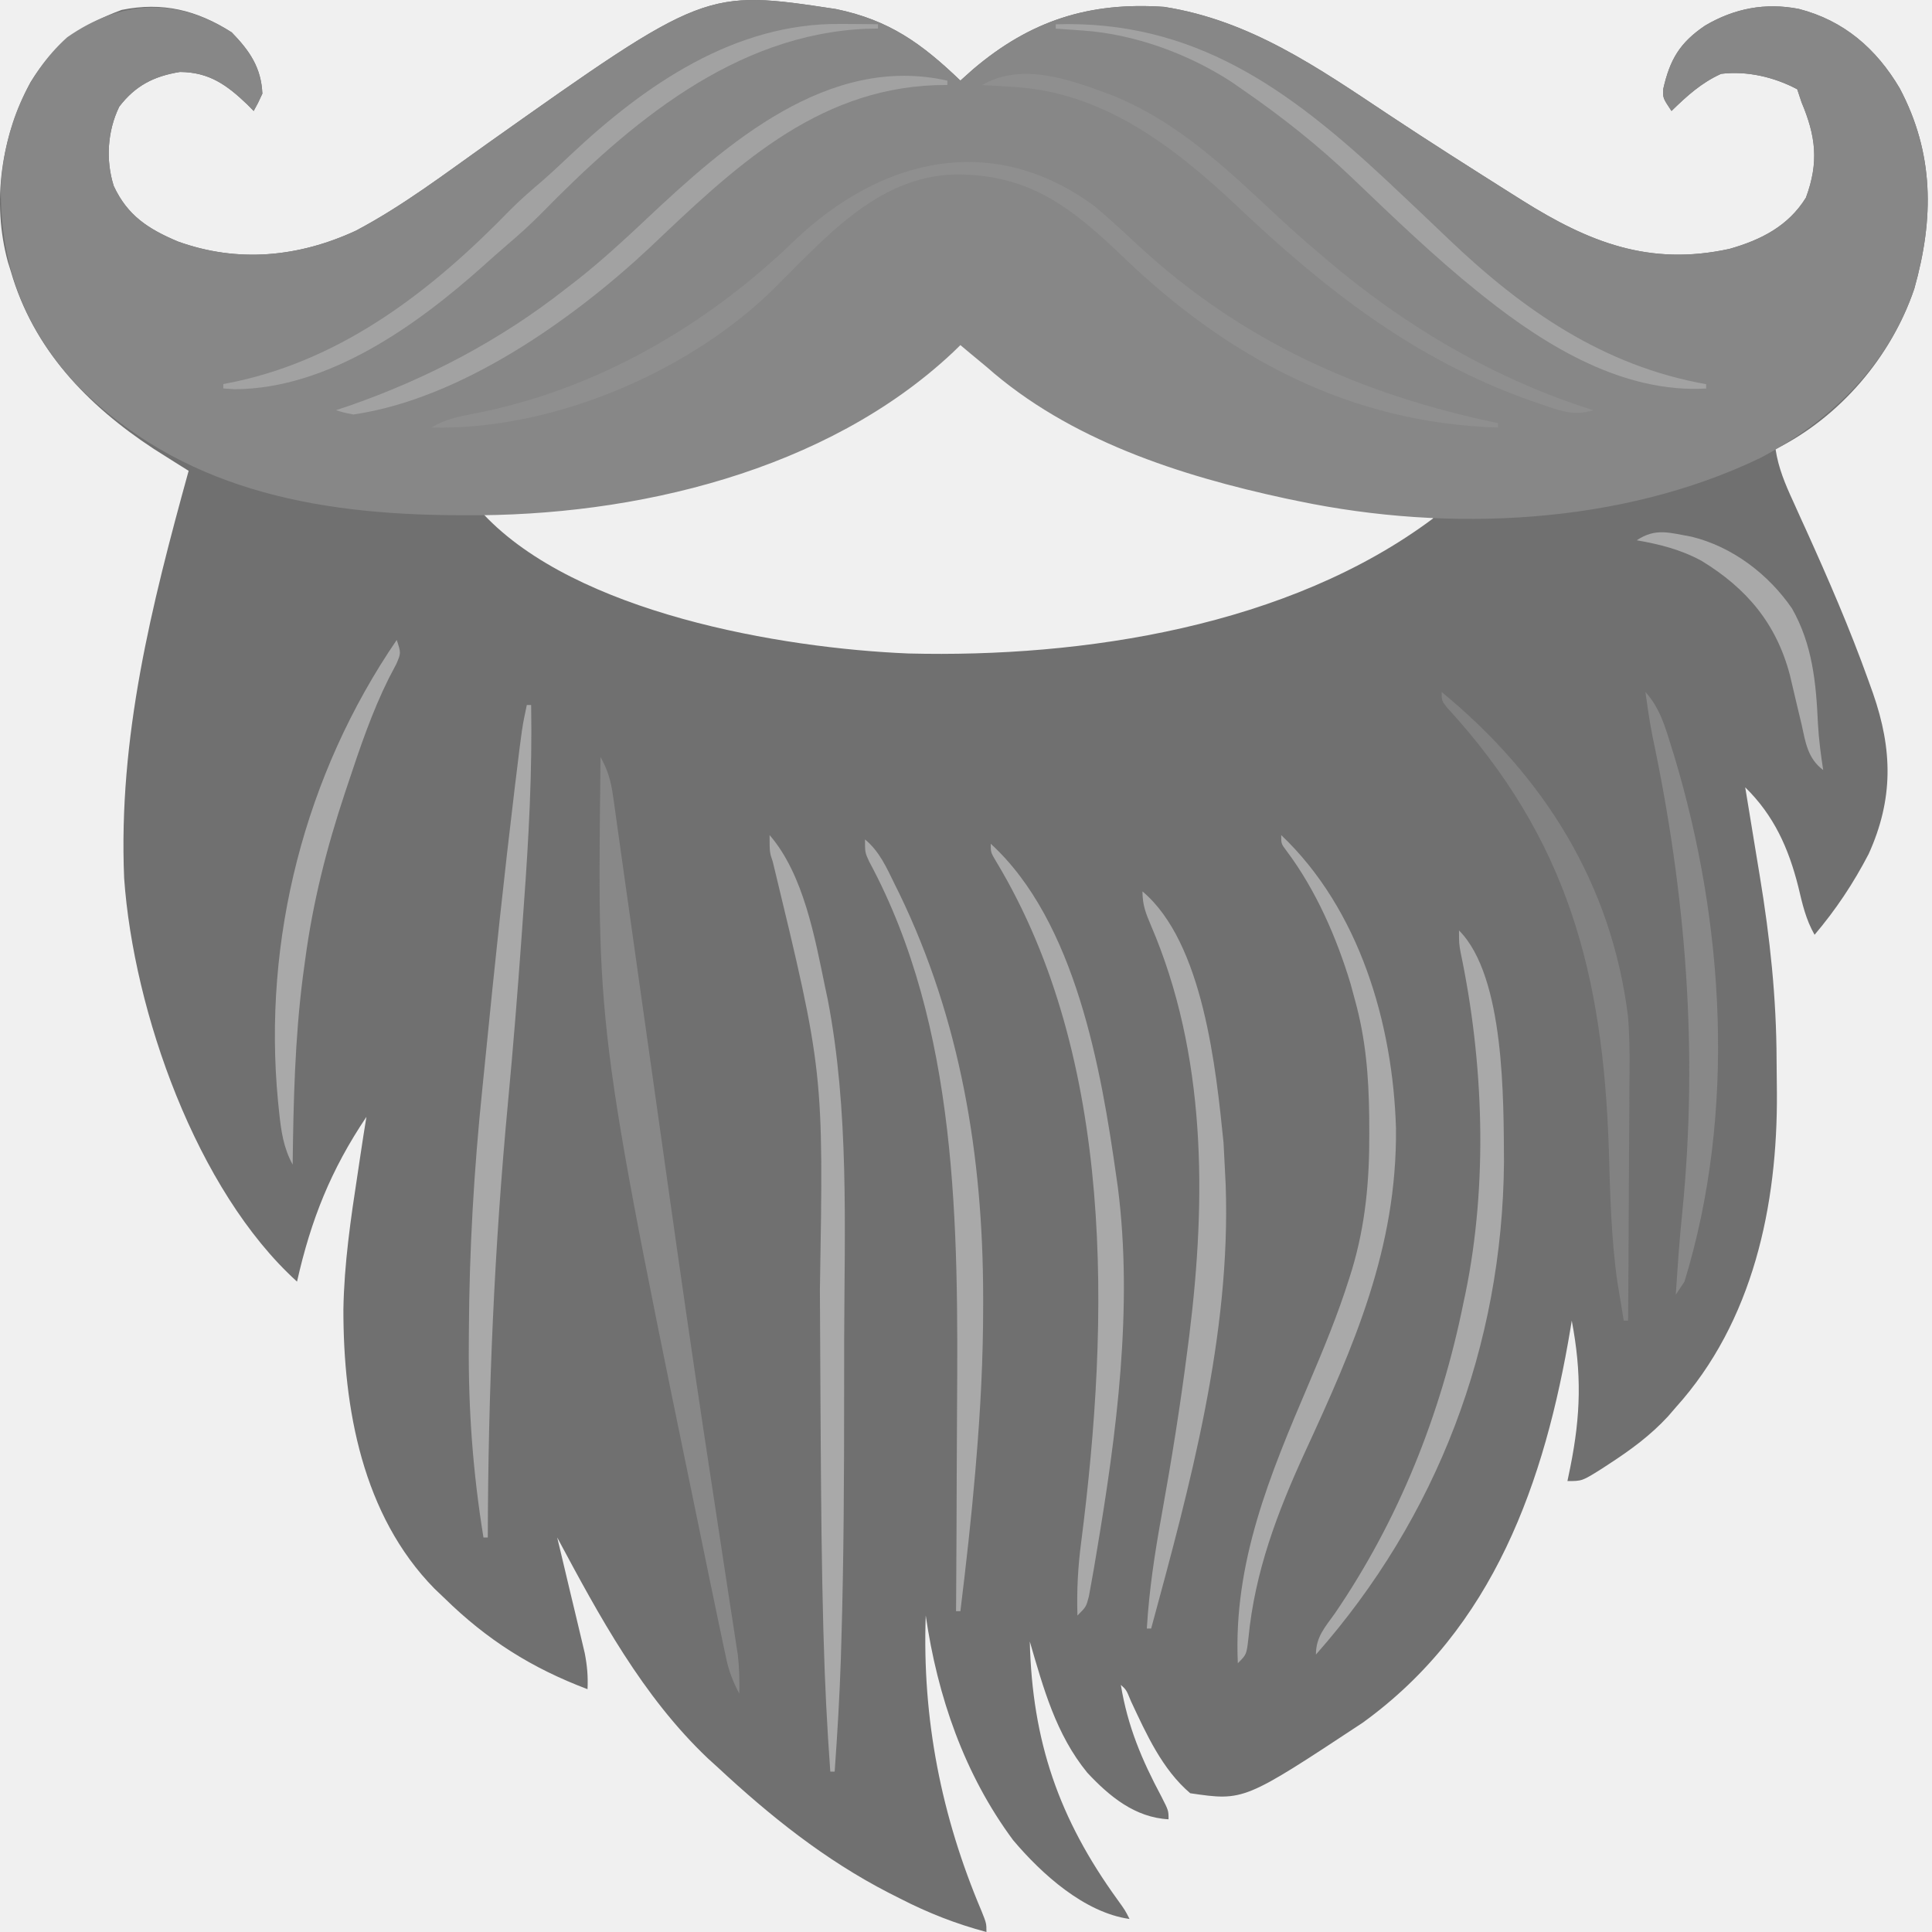
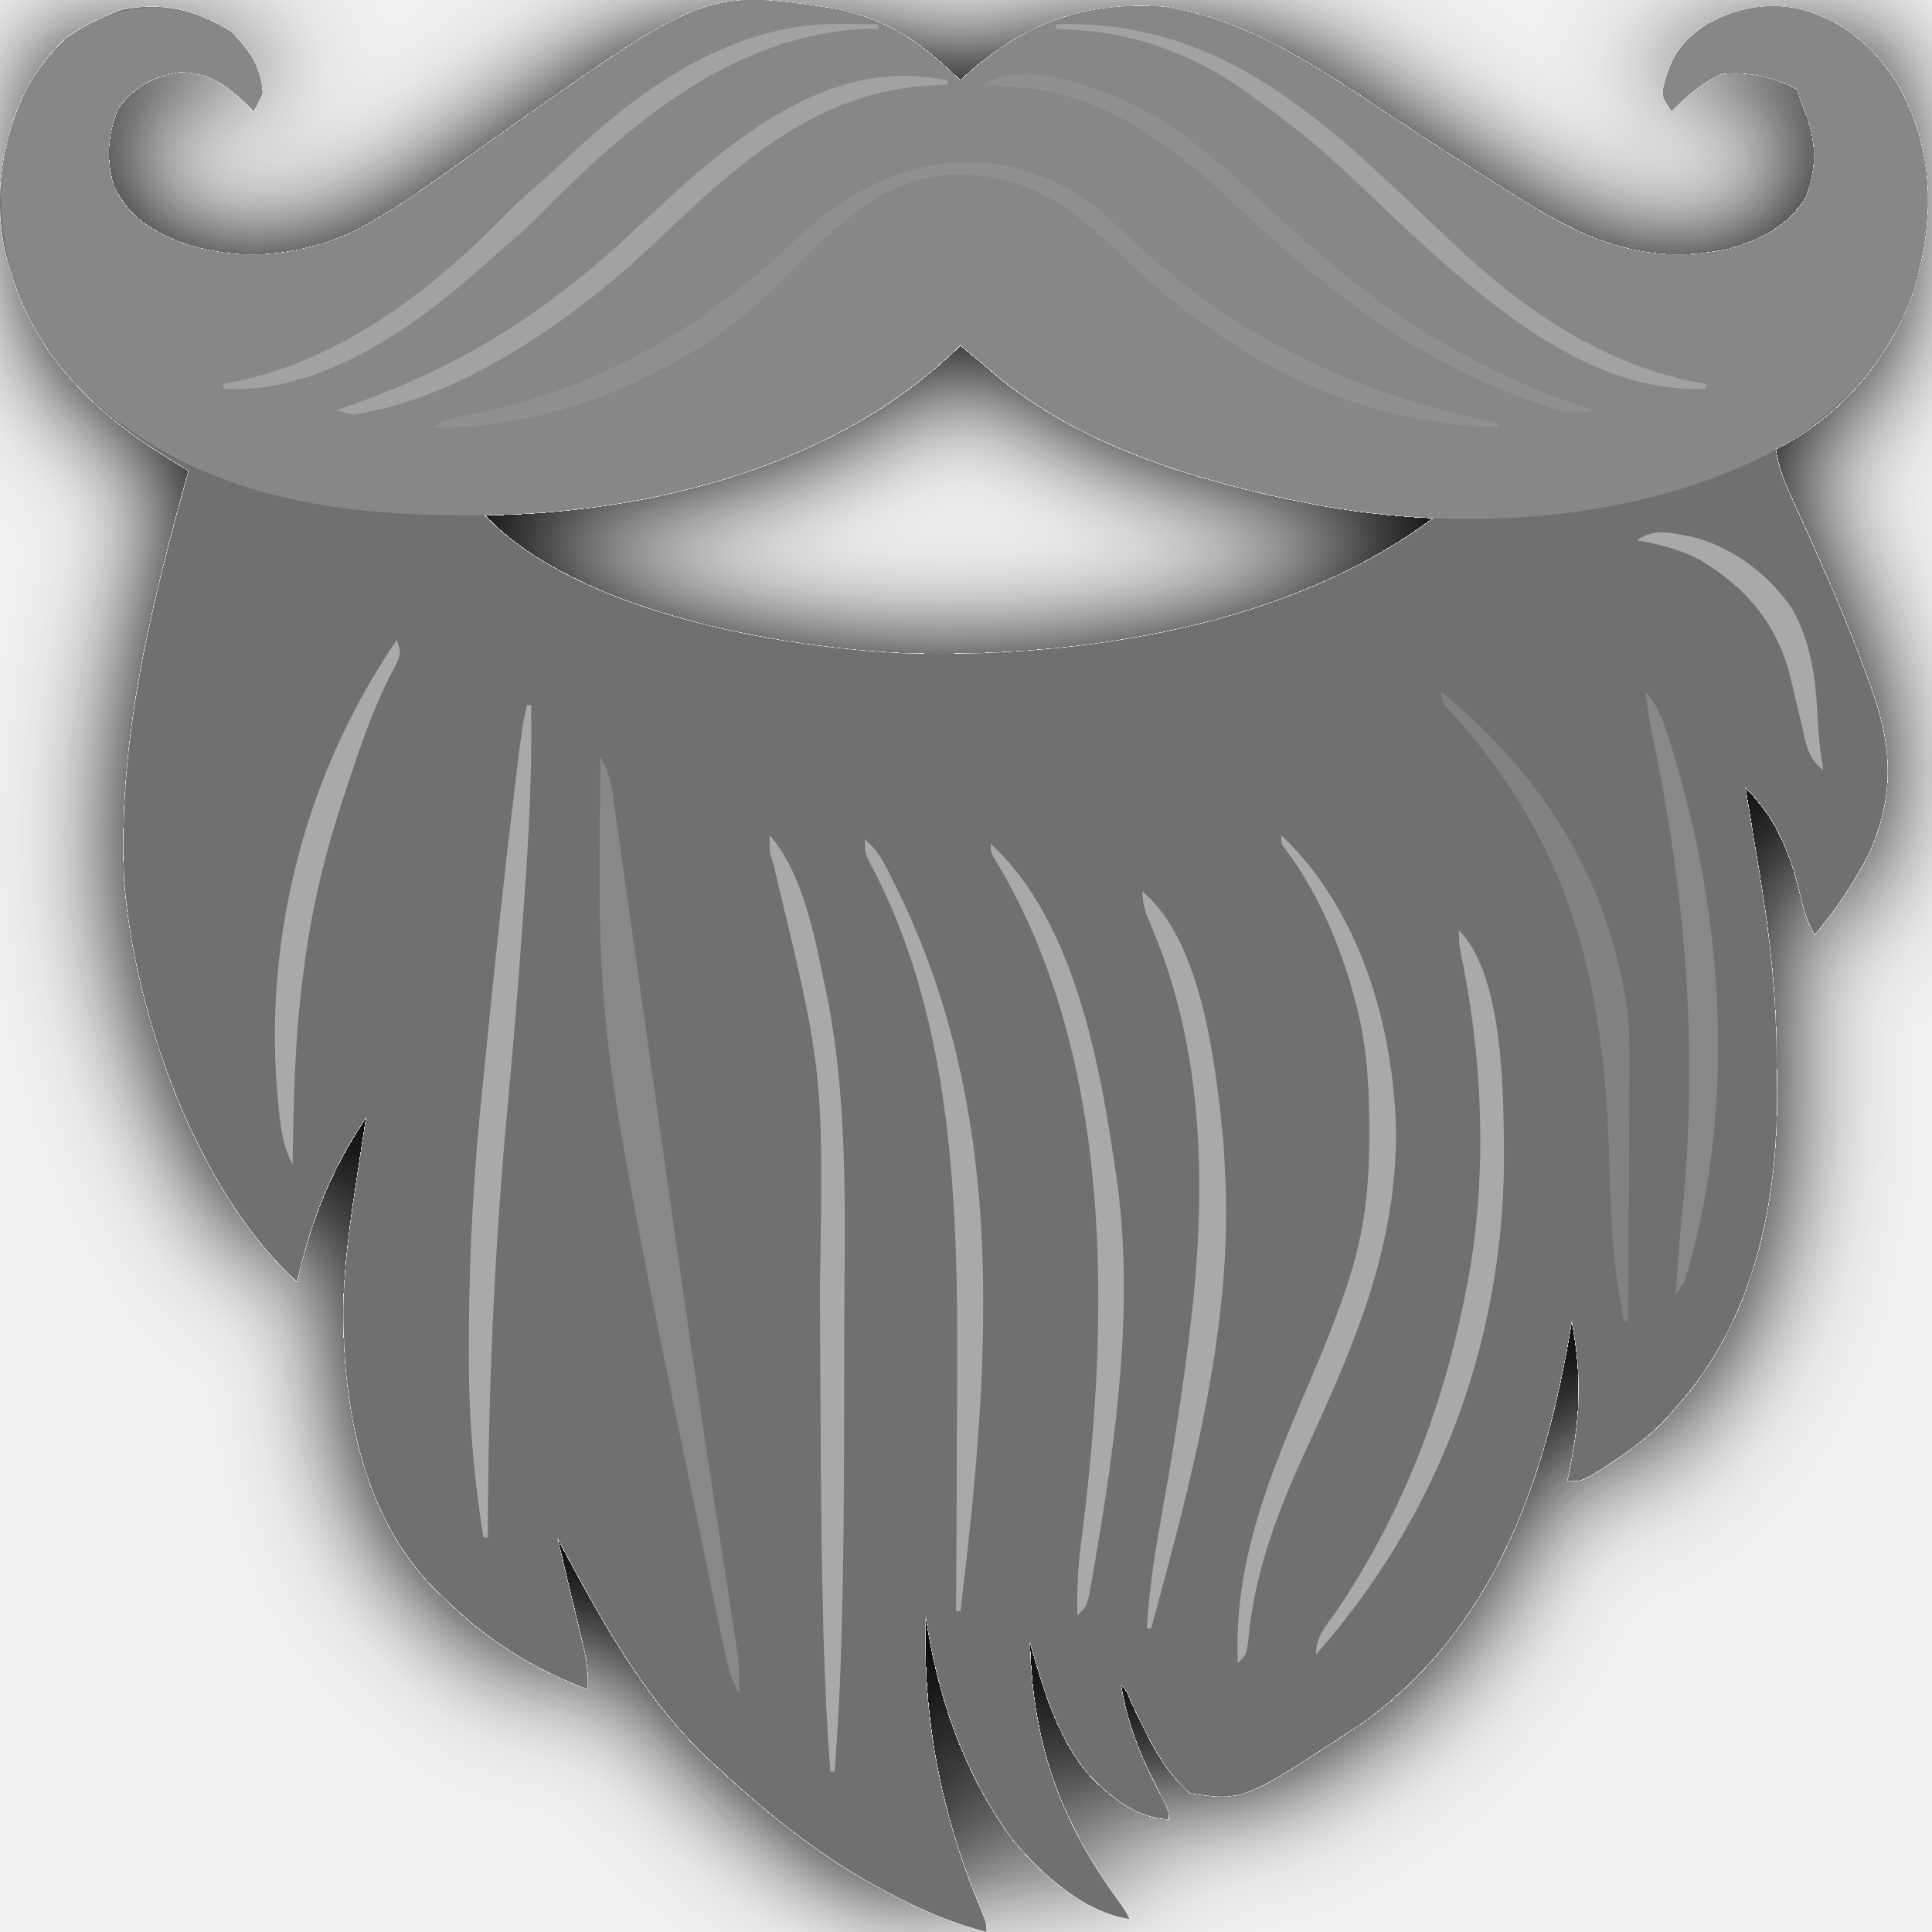
<svg xmlns="http://www.w3.org/2000/svg" width="50" height="50" viewBox="0 0 50 50" fill="none">
  <g clip-path="url(#clip0_1_2926)">
-     <path d="M5.997 0.838C6.459 1.313 6.76 1.747 6.79 2.423C6.678 2.667 6.678 2.667 6.565 2.872C6.512 2.817 6.459 2.763 6.404 2.708C5.87 2.197 5.415 1.868 4.658 1.862C3.988 1.97 3.506 2.213 3.087 2.759C2.78 3.387 2.732 4.144 2.943 4.811C3.298 5.58 3.843 5.93 4.607 6.251C6.155 6.809 7.728 6.656 9.209 5.971C10.417 5.334 11.517 4.494 12.629 3.705C18.252 -0.277 18.252 -0.277 21.633 0.234C23.012 0.519 23.848 1.121 24.855 2.086C24.964 1.989 25.073 1.892 25.185 1.791C26.665 0.534 28.186 0.044 30.129 0.178C32.358 0.528 34.107 1.75 35.952 2.977C36.994 3.667 38.049 4.337 39.106 5.004C39.2 5.063 39.294 5.123 39.392 5.184C41.115 6.267 42.686 6.895 44.759 6.441C45.572 6.21 46.28 5.853 46.737 5.116C47.078 4.195 46.992 3.522 46.624 2.647C46.587 2.536 46.55 2.425 46.512 2.31C45.915 1.993 45.21 1.829 44.541 1.911C44.028 2.144 43.66 2.481 43.258 2.872C43.034 2.535 43.034 2.535 43.045 2.301C43.219 1.538 43.471 1.107 44.128 0.662C44.883 0.217 45.686 0.061 46.555 0.231C47.719 0.531 48.558 1.258 49.164 2.284C50.057 3.969 50.055 5.651 49.542 7.472C48.946 9.235 47.62 10.79 45.951 11.624C46.024 12.112 46.202 12.531 46.407 12.976C46.478 13.133 46.549 13.291 46.62 13.449C46.658 13.531 46.695 13.613 46.734 13.698C47.315 14.983 47.874 16.27 48.35 17.599C48.39 17.712 48.431 17.826 48.473 17.942C48.98 19.398 49.006 20.674 48.362 22.098C47.967 22.858 47.515 23.539 46.961 24.192C46.734 23.795 46.645 23.393 46.54 22.95C46.289 21.952 45.91 21.104 45.166 20.376C45.185 20.496 45.205 20.616 45.226 20.74C45.3 21.189 45.373 21.639 45.447 22.088C45.479 22.282 45.511 22.476 45.543 22.67C45.808 24.275 45.974 25.817 45.978 27.446C45.979 27.723 45.983 27.999 45.986 28.276C46.006 31.19 45.371 34.204 43.37 36.422C43.304 36.499 43.237 36.576 43.169 36.655C42.715 37.147 42.21 37.518 41.652 37.881C41.583 37.926 41.515 37.971 41.444 38.017C40.945 38.33 40.945 38.33 40.565 38.33C40.601 38.153 40.601 38.153 40.639 37.973C40.911 36.618 40.937 35.546 40.677 34.178C40.666 34.243 40.656 34.308 40.645 34.375C39.983 38.342 38.655 42.138 35.263 44.586C32.193 46.612 32.193 46.612 30.803 46.409C30.078 45.793 29.668 44.877 29.271 44.031C29.149 43.733 29.149 43.733 29.007 43.604C29.185 44.683 29.547 45.538 30.057 46.495C30.242 46.858 30.242 46.858 30.242 47.083C29.375 47.038 28.71 46.49 28.138 45.876C27.326 44.882 27.004 43.692 26.651 42.482C26.715 45.066 27.402 47.064 28.919 49.161C29.119 49.439 29.119 49.439 29.232 49.663C28.063 49.497 26.961 48.501 26.221 47.625C24.955 45.919 24.26 43.896 23.958 41.809C23.863 44.48 24.359 47 25.401 49.456C25.529 49.776 25.529 49.776 25.529 50C24.739 49.789 24.025 49.509 23.299 49.137C23.201 49.088 23.103 49.038 23.003 48.987C21.346 48.134 19.932 47.002 18.572 45.736C18.49 45.662 18.408 45.587 18.324 45.511C16.627 43.902 15.511 41.827 14.42 39.789C14.444 39.888 14.467 39.987 14.492 40.089C14.58 40.458 14.668 40.827 14.755 41.196C14.793 41.356 14.831 41.515 14.87 41.675C14.925 41.904 14.979 42.134 15.034 42.364C15.066 42.502 15.099 42.64 15.133 42.782C15.196 43.107 15.221 43.388 15.205 43.716C13.759 43.169 12.607 42.443 11.502 41.36C11.416 41.277 11.329 41.194 11.239 41.109C9.38 39.211 8.884 36.449 8.887 33.886C8.907 32.699 9.078 31.534 9.258 30.363C9.282 30.201 9.307 30.038 9.331 29.876C9.379 29.552 9.43 29.228 9.483 28.904C8.561 30.277 8.047 31.568 7.687 33.168C5.085 30.811 3.457 26.18 3.213 22.73C3.059 19.081 3.919 15.674 4.882 12.185C4.8 12.133 4.717 12.082 4.632 12.029C4.523 11.96 4.414 11.891 4.301 11.82C4.14 11.718 4.14 11.718 3.975 11.614C2.258 10.486 0.862 9.032 0.281 7.023C0.256 6.943 0.231 6.863 0.205 6.781C-0.22 5.224 0.034 3.529 0.793 2.122C1.388 1.164 2.099 0.643 3.15 0.256C4.206 0.044 5.088 0.257 5.997 0.838ZM24.855 8.819C24.793 8.88 24.73 8.941 24.665 9.004C21.38 12.094 16.844 12.884 12.512 13.307C14.908 15.858 20.191 16.775 23.51 16.912C28.035 17.026 33.352 16.21 37.086 13.419C37.086 13.382 37.086 13.345 37.086 13.307C36.995 13.297 36.904 13.287 36.81 13.277C32.878 12.833 28.592 12.095 25.529 9.38C25.393 9.267 25.258 9.155 25.122 9.043C24.99 8.932 24.99 8.932 24.855 8.819ZM14.195 39.115C14.308 39.34 14.308 39.34 14.308 39.34L14.195 39.115Z" fill="#707070" />
-     <path d="M5.997 0.838C6.459 1.313 6.76 1.747 6.79 2.423C6.678 2.667 6.678 2.667 6.565 2.872C6.512 2.817 6.459 2.763 6.404 2.708C5.87 2.197 5.416 1.868 4.658 1.862C3.988 1.97 3.506 2.213 3.087 2.759C2.78 3.387 2.732 4.144 2.943 4.811C3.298 5.58 3.843 5.93 4.607 6.251C6.156 6.809 7.728 6.656 9.209 5.971C10.417 5.334 11.517 4.494 12.629 3.705C18.252 -0.277 18.252 -0.277 21.633 0.234C23.012 0.519 23.848 1.121 24.855 2.086C24.964 1.989 25.073 1.892 25.185 1.791C26.665 0.534 28.186 0.044 30.13 0.178C32.358 0.528 34.107 1.75 35.952 2.977C36.994 3.667 38.049 4.337 39.106 5.004C39.2 5.063 39.294 5.123 39.392 5.184C41.115 6.267 42.686 6.895 44.759 6.441C45.572 6.21 46.28 5.853 46.737 5.116C47.078 4.195 46.992 3.522 46.624 2.647C46.587 2.536 46.55 2.425 46.512 2.31C45.915 1.993 45.21 1.829 44.541 1.911C44.028 2.144 43.66 2.481 43.258 2.872C43.034 2.535 43.034 2.535 43.045 2.301C43.219 1.538 43.471 1.107 44.128 0.662C44.883 0.217 45.686 0.061 46.555 0.231C47.719 0.531 48.558 1.258 49.164 2.284C50.057 3.969 50.055 5.651 49.542 7.472C48.868 9.464 47.376 10.893 45.551 11.855C41.947 13.584 37.495 13.78 33.608 12.97C33.501 12.948 33.393 12.926 33.283 12.903C30.533 12.31 27.669 11.389 25.529 9.492C25.393 9.379 25.258 9.267 25.122 9.155C25.034 9.081 24.946 9.007 24.855 8.931C24.761 9.023 24.761 9.023 24.665 9.116C21.39 12.197 16.419 13.367 12.036 13.335C11.96 13.335 11.885 13.334 11.807 13.334C8.115 13.312 4.654 12.656 1.965 9.941C0.59 8.458 -0.023 6.754 0.025 4.739C0.137 3.313 0.659 1.935 1.74 0.964C3.128 -0.003 4.566 -0.076 5.997 0.838Z" fill="#878787" />
-     <path d="M28.333 5.341C28.719 5.665 29.086 6.007 29.455 6.351C32.139 8.831 35.216 10.212 38.769 10.951C38.769 10.988 38.769 11.025 38.769 11.064C34.94 10.952 31.773 9.257 29.05 6.634C27.716 5.356 26.629 4.505 24.723 4.515C22.644 4.562 21.271 6.264 19.872 7.622C17.657 9.71 14.215 11.14 11.165 11.064C11.514 10.855 11.861 10.781 12.257 10.706C15.402 10.102 18.259 8.45 20.546 6.241C22.805 4.079 25.698 3.391 28.333 5.341Z" fill="#8F8F8F" />
-     <path d="M15.542 19.592C15.724 19.92 15.809 20.2 15.861 20.571C15.876 20.678 15.892 20.784 15.908 20.894C15.924 21.011 15.939 21.127 15.956 21.247C15.974 21.371 15.991 21.495 16.009 21.622C16.068 22.035 16.125 22.448 16.183 22.862C16.224 23.154 16.265 23.446 16.307 23.738C16.395 24.361 16.483 24.983 16.57 25.606C16.785 27.141 17.003 28.676 17.221 30.211C17.255 30.454 17.289 30.697 17.324 30.94C17.614 32.991 17.91 35.042 18.219 37.092C18.235 37.199 18.252 37.306 18.268 37.416C18.416 38.395 18.565 39.373 18.715 40.352C18.768 40.696 18.82 41.041 18.873 41.386C18.908 41.615 18.943 41.843 18.979 42.072C19 42.207 19.02 42.342 19.041 42.48C19.059 42.595 19.077 42.711 19.095 42.83C19.134 43.166 19.139 43.491 19.133 43.83C18.971 43.528 18.865 43.254 18.794 42.919C18.774 42.828 18.755 42.737 18.735 42.643C18.714 42.544 18.694 42.446 18.672 42.344C18.65 42.239 18.628 42.135 18.605 42.027C18.532 41.681 18.461 41.335 18.389 40.989C18.364 40.869 18.34 40.749 18.314 40.626C15.463 26.809 15.463 26.809 15.535 20.23C15.536 20.108 15.537 19.986 15.538 19.86C15.539 19.771 15.541 19.683 15.542 19.592Z" fill="#888888" />
-     <path d="M19.917 21.612C20.798 22.628 21.091 24.276 21.355 25.553C21.377 25.655 21.399 25.757 21.421 25.862C21.978 28.751 21.856 31.736 21.847 34.663C21.846 35.128 21.846 35.593 21.846 36.058C21.846 38.201 21.838 40.344 21.774 42.487C21.77 42.634 21.766 42.782 21.761 42.933C21.729 43.907 21.671 44.877 21.601 45.849C21.564 45.849 21.526 45.849 21.488 45.849C21.405 44.704 21.346 43.561 21.316 42.413C21.313 42.33 21.311 42.246 21.308 42.159C21.264 40.527 21.25 38.894 21.24 37.261C21.238 37.008 21.237 36.754 21.235 36.501C21.229 35.462 21.223 34.424 21.219 33.385C21.315 27.742 21.315 27.742 20 22.303C19.917 22.061 19.917 22.061 19.917 21.612Z" fill="#A9A9A9" />
-     <path d="M33.157 21.612C35.182 23.534 36.05 26.491 36.128 29.208C36.156 32.295 35.048 34.814 33.773 37.58C33.059 39.136 32.473 40.678 32.309 42.399C32.26 42.82 32.26 42.82 32.035 43.044C31.915 40.431 32.868 38.164 33.872 35.809C34.254 34.912 34.625 34.016 34.918 33.085C34.942 33.007 34.967 32.929 34.992 32.849C35.34 31.682 35.442 30.549 35.437 29.333C35.436 29.189 35.436 29.046 35.435 28.897C35.422 27.848 35.346 26.888 35.065 25.876C35.028 25.739 34.991 25.602 34.953 25.462C34.592 24.262 34.051 23.027 33.295 22.02C33.157 21.836 33.157 21.836 33.157 21.612Z" fill="#A9A9A9" />
-     <path d="M13.634 18.245C13.671 18.245 13.708 18.245 13.746 18.245C13.776 19.979 13.684 21.692 13.557 23.421C13.537 23.702 13.517 23.983 13.497 24.264C13.395 25.686 13.281 27.106 13.147 28.526C12.793 32.291 12.633 36.009 12.624 39.79C12.587 39.79 12.55 39.79 12.512 39.79C12.24 38.115 12.119 36.486 12.133 34.789C12.134 34.676 12.134 34.562 12.135 34.444C12.145 32.345 12.267 30.271 12.482 28.184C12.514 27.873 12.545 27.563 12.576 27.253C12.804 24.952 13.048 22.652 13.325 20.356C13.335 20.279 13.344 20.202 13.354 20.123C13.511 18.825 13.511 18.825 13.634 18.245Z" fill="#A9A9A9" />
-     <path d="M25.64 21.836C27.841 23.852 28.501 27.686 28.894 30.476C28.906 30.559 28.918 30.642 28.93 30.728C29.328 33.835 28.899 37.096 28.382 40.162C28.359 40.301 28.335 40.441 28.311 40.586C28.288 40.714 28.265 40.842 28.242 40.974C28.221 41.087 28.201 41.2 28.18 41.316C28.109 41.585 28.109 41.585 27.884 41.81C27.864 41.158 27.897 40.542 27.983 39.895C28.717 34.163 28.864 27.417 25.782 22.298C25.64 22.061 25.64 22.061 25.64 21.836Z" fill="#A9A9A9" />
-     <path d="M22.386 21.724C22.759 22.033 22.942 22.448 23.15 22.874C23.19 22.954 23.229 23.034 23.27 23.116C24.857 26.39 25.439 29.922 25.444 33.548C25.444 33.629 25.444 33.711 25.444 33.794C25.445 35.146 25.375 36.486 25.261 37.833C25.254 37.918 25.247 38.002 25.24 38.089C25.137 39.295 25.002 40.496 24.855 41.697C24.818 41.697 24.781 41.697 24.742 41.697C24.743 41.586 24.744 41.474 24.745 41.359C24.752 40.288 24.757 39.218 24.76 38.147C24.762 37.597 24.764 37.047 24.768 36.497C24.8 31.756 24.805 26.582 22.493 22.295C22.386 22.061 22.386 22.061 22.386 21.724Z" fill="#A9A9A9" />
-     <path d="M37.759 24.08C38.952 25.273 38.911 28.5 38.923 30.077C38.884 34.824 37.193 39.269 34.056 42.82C34.056 42.361 34.291 42.114 34.547 41.754C36.2 39.333 37.29 36.601 37.871 33.73C37.889 33.645 37.907 33.56 37.926 33.472C38.511 30.624 38.396 27.48 37.8 24.647C37.759 24.417 37.759 24.417 37.759 24.08Z" fill="#A9A9A9" />
-     <path d="M29.567 23.07C31.144 24.393 31.471 27.673 31.665 29.572C31.678 29.798 31.69 30.025 31.7 30.252C31.707 30.392 31.714 30.533 31.721 30.678C31.855 34.562 30.8 38.434 29.792 42.146C29.755 42.146 29.718 42.146 29.68 42.146C29.738 41.156 29.886 40.192 30.062 39.218C30.317 37.809 30.543 36.399 30.725 34.979C30.742 34.84 30.76 34.702 30.779 34.56C31.221 31.005 31.221 27.288 29.784 23.944C29.65 23.63 29.567 23.416 29.567 23.07Z" fill="#A9A9A9" />
-     <path d="M37.31 17.909C39.962 20.089 41.713 22.88 42.135 26.325C42.184 26.959 42.175 27.594 42.168 28.229C42.167 28.402 42.167 28.576 42.167 28.749C42.165 29.198 42.162 29.648 42.158 30.097C42.155 30.558 42.153 31.019 42.151 31.48C42.148 32.38 42.142 33.28 42.135 34.179C42.098 34.179 42.061 34.179 42.023 34.179C41.987 33.967 41.952 33.754 41.918 33.541C41.888 33.364 41.888 33.364 41.858 33.182C41.697 32.047 41.669 30.899 41.637 29.754C41.486 25.212 40.584 21.726 37.45 18.312C37.31 18.133 37.31 18.133 37.31 17.909Z" fill="#828282" />
-     <path d="M27.323 0.629C30.896 0.515 33.351 2.304 35.878 4.662C36.42 5.171 36.961 5.681 37.498 6.196C39.42 8.031 41.504 9.472 44.155 9.943C44.155 9.98 44.155 10.017 44.155 10.055C42.027 10.178 40.043 8.978 38.432 7.698C38.373 7.651 38.313 7.604 38.252 7.555C37.11 6.636 36.053 5.617 34.994 4.605C34.102 3.753 33.163 3.012 32.148 2.312C32.051 2.245 31.955 2.178 31.855 2.109C30.73 1.383 29.358 0.884 28.024 0.79C27.893 0.781 27.762 0.772 27.627 0.762C27.526 0.755 27.426 0.748 27.323 0.741C27.323 0.704 27.323 0.667 27.323 0.629Z" fill="#A2A2A2" />
-     <path d="M21.755 0.62C21.848 0.62 21.941 0.621 22.038 0.621C22.266 0.623 22.494 0.625 22.723 0.627C22.723 0.664 22.723 0.701 22.723 0.739C22.629 0.741 22.535 0.742 22.438 0.744C19.005 0.884 16.289 3.195 13.99 5.543C13.706 5.828 13.412 6.093 13.106 6.353C12.903 6.527 12.704 6.703 12.506 6.882C10.774 8.431 8.497 10.059 6.08 10.073C5.981 10.066 5.881 10.06 5.779 10.053C5.779 10.015 5.779 9.978 5.779 9.94C5.888 9.918 5.996 9.896 6.108 9.874C8.947 9.258 11.223 7.474 13.214 5.423C13.482 5.154 13.767 4.909 14.056 4.662C14.297 4.45 14.531 4.231 14.764 4.01C16.699 2.191 19.017 0.591 21.755 0.62Z" fill="#A2A2A2" />
-     <path d="M42.584 17.909C42.951 18.32 43.084 18.774 43.243 19.29C43.272 19.383 43.301 19.476 43.331 19.572C44.633 23.901 44.932 28.803 43.594 33.169C43.52 33.281 43.446 33.392 43.369 33.506C43.383 33.3 43.397 33.095 43.411 32.889C43.426 32.671 43.426 32.671 43.442 32.449C43.468 32.086 43.502 31.724 43.539 31.361C43.952 27.193 43.633 23.141 42.765 19.049C42.691 18.671 42.636 18.291 42.584 17.909Z" fill="#888888" />
-     <path d="M28.744 2.451C30.474 3.133 31.774 4.397 33.112 5.644C33.457 5.964 33.808 6.274 34.168 6.577C34.223 6.624 34.277 6.67 34.333 6.719C36.341 8.433 38.71 9.828 41.237 10.616C40.737 10.774 40.364 10.629 39.884 10.462C39.795 10.432 39.707 10.401 39.615 10.37C36.576 9.294 34.267 7.47 31.953 5.275C30.327 3.755 28.524 2.382 26.229 2.25C26.151 2.245 26.073 2.24 25.992 2.235C25.8 2.223 25.608 2.212 25.416 2.201C26.459 1.599 27.701 2.066 28.744 2.451Z" fill="#8F8F8F" />
-     <path d="M24.518 2.087C24.518 2.124 24.518 2.161 24.518 2.199C24.363 2.201 24.363 2.201 24.205 2.204C21.081 2.321 18.957 4.376 16.805 6.418C14.812 8.281 11.917 10.325 9.145 10.727C8.892 10.677 8.892 10.677 8.696 10.615C8.796 10.582 8.896 10.549 8.998 10.515C11.028 9.813 12.955 8.803 14.643 7.473C14.746 7.394 14.848 7.315 14.953 7.234C15.571 6.745 16.146 6.217 16.719 5.677C18.799 3.719 21.437 1.393 24.518 2.087Z" fill="#A2A2A2" />
-     <path d="M10.267 16.562C10.379 16.899 10.379 16.899 10.258 17.182C10.194 17.304 10.13 17.425 10.064 17.551C9.625 18.433 9.314 19.354 9.005 20.286C8.981 20.358 8.957 20.43 8.932 20.504C8.454 21.939 8.097 23.345 7.897 24.845C7.877 24.988 7.858 25.131 7.838 25.278C7.631 26.893 7.594 28.513 7.574 30.14C7.333 29.696 7.275 29.269 7.223 28.772C7.214 28.683 7.205 28.593 7.195 28.5C6.794 24.312 7.89 20.039 10.267 16.562Z" fill="#A9A9A9" />
-     <path d="M43.778 13.89C44.83 14.147 45.768 14.859 46.378 15.749C46.91 16.687 47.001 17.682 47.049 18.742C47.072 19.143 47.123 19.533 47.184 19.929C46.781 19.627 46.726 19.21 46.624 18.744C46.585 18.581 46.546 18.418 46.507 18.255C46.445 17.994 46.384 17.734 46.323 17.473C45.972 16.136 45.203 15.227 44.039 14.516C43.503 14.224 42.958 14.087 42.359 13.982C42.853 13.653 43.212 13.791 43.778 13.89Z" fill="#A9A9A9" />
+     <g filter="url(#filter0_d_1_2926)">
+       <path d="M5.997 0.838C6.459 1.313 6.76 1.747 6.79 2.423C6.678 2.667 6.678 2.667 6.565 2.872C6.512 2.817 6.459 2.763 6.404 2.708C5.87 2.197 5.415 1.868 4.658 1.862C3.988 1.97 3.506 2.213 3.087 2.759C2.78 3.387 2.732 4.144 2.943 4.811C3.298 5.58 3.843 5.93 4.607 6.251C6.155 6.809 7.728 6.656 9.209 5.971C10.417 5.334 11.517 4.494 12.629 3.705C18.252 -0.277 18.252 -0.277 21.633 0.234C23.012 0.519 23.848 1.121 24.855 2.086C24.964 1.989 25.073 1.892 25.185 1.791C26.665 0.534 28.186 0.044 30.129 0.178C32.358 0.528 34.107 1.75 35.952 2.977C36.994 3.667 38.049 4.337 39.106 5.004C39.2 5.063 39.294 5.123 39.392 5.184C41.115 6.267 42.686 6.895 44.759 6.441C45.572 6.21 46.28 5.853 46.737 5.116C47.078 4.195 46.992 3.522 46.624 2.647C46.587 2.536 46.55 2.425 46.512 2.31C45.915 1.993 45.21 1.829 44.541 1.911C44.028 2.144 43.66 2.481 43.258 2.872C43.034 2.535 43.034 2.535 43.045 2.301C43.219 1.538 43.471 1.107 44.128 0.662C44.883 0.217 45.686 0.061 46.555 0.231C47.719 0.531 48.558 1.258 49.164 2.284C50.057 3.969 50.055 5.651 49.542 7.472C48.946 9.235 47.62 10.79 45.951 11.624C46.024 12.112 46.202 12.531 46.407 12.976C46.478 13.133 46.549 13.291 46.62 13.449C46.658 13.531 46.695 13.613 46.734 13.698C47.315 14.983 47.874 16.27 48.35 17.599C48.39 17.712 48.431 17.826 48.473 17.942C48.98 19.398 49.006 20.674 48.362 22.098C47.967 22.858 47.515 23.539 46.961 24.192C46.734 23.795 46.645 23.393 46.54 22.95C46.289 21.952 45.91 21.104 45.166 20.376C45.185 20.496 45.205 20.616 45.226 20.74C45.3 21.189 45.373 21.639 45.447 22.088C45.479 22.282 45.511 22.476 45.543 22.67C45.808 24.275 45.974 25.817 45.978 27.446C45.979 27.723 45.983 27.999 45.986 28.276C46.006 31.19 45.371 34.204 43.37 36.422C43.304 36.499 43.237 36.576 43.169 36.655C42.715 37.147 42.21 37.518 41.652 37.881C41.583 37.926 41.515 37.971 41.444 38.017C40.945 38.33 40.945 38.33 40.565 38.33C40.601 38.153 40.601 38.153 40.639 37.973C40.911 36.618 40.937 35.546 40.677 34.178C40.666 34.243 40.656 34.308 40.645 34.375C39.983 38.342 38.655 42.138 35.263 44.586C32.193 46.612 32.193 46.612 30.803 46.409C30.078 45.793 29.668 44.877 29.271 44.031C29.149 43.733 29.149 43.733 29.007 43.604C29.185 44.683 29.547 45.538 30.057 46.495C30.242 46.858 30.242 46.858 30.242 47.083C29.375 47.038 28.71 46.49 28.138 45.876C27.326 44.882 27.004 43.692 26.651 42.482C26.715 45.066 27.402 47.064 28.919 49.161C29.119 49.439 29.119 49.439 29.232 49.663C28.063 49.497 26.961 48.501 26.221 47.625C24.955 45.919 24.26 43.896 23.958 41.809C23.863 44.48 24.359 47 25.401 49.456C25.529 49.776 25.529 49.776 25.529 50C24.739 49.789 24.025 49.509 23.299 49.137C23.201 49.088 23.103 49.038 23.003 48.987C21.346 48.134 19.932 47.002 18.572 45.736C18.49 45.662 18.408 45.587 18.324 45.511C16.627 43.902 15.511 41.827 14.42 39.789C14.444 39.888 14.467 39.987 14.492 40.089C14.58 40.458 14.668 40.827 14.755 41.196C14.793 41.356 14.831 41.515 14.87 41.675C14.925 41.904 14.979 42.134 15.034 42.364C15.066 42.502 15.099 42.64 15.133 42.782C15.196 43.107 15.221 43.388 15.205 43.716C13.759 43.169 12.607 42.443 11.502 41.36C11.416 41.277 11.329 41.194 11.239 41.109C9.38 39.211 8.884 36.449 8.887 33.886C8.907 32.699 9.078 31.534 9.258 30.363C9.282 30.201 9.307 30.038 9.331 29.876C9.379 29.552 9.43 29.228 9.483 28.904C8.561 30.277 8.047 31.568 7.687 33.168C5.085 30.811 3.457 26.18 3.213 22.73C3.059 19.081 3.919 15.674 4.882 12.185C4.8 12.133 4.717 12.082 4.632 12.029C4.523 11.96 4.414 11.891 4.301 11.82C4.14 11.718 4.14 11.718 3.975 11.614C2.258 10.486 0.862 9.032 0.281 7.023C0.256 6.943 0.231 6.863 0.205 6.781C-0.22 5.224 0.034 3.529 0.793 2.122C1.388 1.164 2.099 0.643 3.15 0.256C4.206 0.044 5.088 0.257 5.997 0.838ZM24.855 8.819C24.793 8.88 24.73 8.941 24.665 9.004C21.38 12.094 16.844 12.884 12.512 13.307C14.908 15.858 20.191 16.775 23.51 16.912C28.035 17.026 33.352 16.21 37.086 13.419C37.086 13.382 37.086 13.345 37.086 13.307C36.995 13.297 36.904 13.287 36.81 13.277C32.878 12.833 28.592 12.095 25.529 9.38C25.393 9.267 25.258 9.155 25.122 9.043C24.99 8.932 24.99 8.932 24.855 8.819ZM14.195 39.115C14.308 39.34 14.308 39.34 14.308 39.34L14.195 39.115Z" fill="#707070" />
+       <path d="M5.997 0.838C6.459 1.313 6.76 1.747 6.79 2.423C6.678 2.667 6.678 2.667 6.565 2.872C6.512 2.817 6.459 2.763 6.404 2.708C5.87 2.197 5.416 1.868 4.658 1.862C3.988 1.97 3.506 2.213 3.087 2.759C2.78 3.387 2.732 4.144 2.943 4.811C3.298 5.58 3.843 5.93 4.607 6.251C6.156 6.809 7.728 6.656 9.209 5.971C10.417 5.334 11.517 4.494 12.629 3.705C18.252 -0.277 18.252 -0.277 21.633 0.234C23.012 0.519 23.848 1.121 24.855 2.086C24.964 1.989 25.073 1.892 25.185 1.791C26.665 0.534 28.186 0.044 30.13 0.178C32.358 0.528 34.107 1.75 35.952 2.977C36.994 3.667 38.049 4.337 39.106 5.004C39.2 5.063 39.294 5.123 39.392 5.184C41.115 6.267 42.686 6.895 44.759 6.441C45.572 6.21 46.28 5.853 46.737 5.116C47.078 4.195 46.992 3.522 46.624 2.647C46.587 2.536 46.55 2.425 46.512 2.31C45.915 1.993 45.21 1.829 44.541 1.911C44.028 2.144 43.66 2.481 43.258 2.872C43.034 2.535 43.034 2.535 43.045 2.301C43.219 1.538 43.471 1.107 44.128 0.662C44.883 0.217 45.686 0.061 46.555 0.231C47.719 0.531 48.558 1.258 49.164 2.284C50.057 3.969 50.055 5.651 49.542 7.472C48.868 9.464 47.376 10.893 45.551 11.855C41.947 13.584 37.495 13.78 33.608 12.97C33.501 12.948 33.393 12.926 33.283 12.903C30.533 12.31 27.669 11.389 25.529 9.492C25.393 9.379 25.258 9.267 25.122 9.155C25.034 9.081 24.946 9.007 24.855 8.931C24.761 9.023 24.761 9.023 24.665 9.116C21.39 12.197 16.419 13.367 12.036 13.335C11.96 13.335 11.885 13.334 11.807 13.334C8.115 13.312 4.654 12.656 1.965 9.941C0.59 8.458 -0.023 6.754 0.025 4.739C0.137 3.313 0.659 1.935 1.74 0.964C3.128 -0.003 4.566 -0.076 5.997 0.838Z" fill="#878787" />
+       <path d="M28.333 5.341C28.719 5.665 29.086 6.007 29.455 6.351C32.139 8.831 35.216 10.212 38.769 10.951C38.769 10.988 38.769 11.025 38.769 11.064C34.94 10.952 31.773 9.257 29.05 6.634C27.716 5.356 26.629 4.505 24.723 4.515C22.644 4.562 21.271 6.264 19.872 7.622C17.657 9.71 14.215 11.14 11.165 11.064C11.514 10.855 11.861 10.781 12.257 10.706C15.402 10.102 18.259 8.45 20.546 6.241C22.805 4.079 25.698 3.391 28.333 5.341Z" fill="#8F8F8F" />
+       <path d="M15.542 19.592C15.724 19.92 15.809 20.2 15.861 20.571C15.876 20.678 15.892 20.784 15.908 20.894C15.924 21.011 15.939 21.127 15.956 21.247C15.974 21.371 15.991 21.495 16.009 21.622C16.068 22.035 16.125 22.448 16.183 22.862C16.224 23.154 16.265 23.446 16.307 23.738C16.395 24.361 16.483 24.983 16.57 25.606C16.785 27.141 17.003 28.676 17.221 30.211C17.255 30.454 17.289 30.697 17.324 30.94C17.614 32.991 17.91 35.042 18.219 37.092C18.235 37.199 18.252 37.306 18.268 37.416C18.416 38.395 18.565 39.373 18.715 40.352C18.768 40.696 18.82 41.041 18.873 41.386C18.908 41.615 18.943 41.843 18.979 42.072C19 42.207 19.02 42.342 19.041 42.48C19.059 42.595 19.077 42.711 19.095 42.83C19.134 43.166 19.139 43.491 19.133 43.83C18.971 43.528 18.865 43.254 18.794 42.919C18.774 42.828 18.755 42.737 18.735 42.643C18.714 42.544 18.694 42.446 18.672 42.344C18.65 42.239 18.628 42.135 18.605 42.027C18.532 41.681 18.461 41.335 18.389 40.989C18.364 40.869 18.34 40.749 18.314 40.626C15.463 26.809 15.463 26.809 15.535 20.23C15.536 20.108 15.537 19.986 15.538 19.86C15.539 19.771 15.541 19.683 15.542 19.592Z" fill="#888888" />
+       <path d="M19.917 21.612C20.798 22.628 21.091 24.276 21.355 25.553C21.377 25.655 21.399 25.757 21.421 25.862C21.978 28.751 21.856 31.736 21.847 34.663C21.846 35.128 21.846 35.593 21.846 36.058C21.846 38.201 21.838 40.344 21.774 42.487C21.77 42.634 21.766 42.782 21.761 42.933C21.729 43.907 21.671 44.877 21.601 45.849C21.564 45.849 21.526 45.849 21.488 45.849C21.405 44.704 21.346 43.561 21.316 42.413C21.313 42.33 21.311 42.246 21.308 42.159C21.264 40.527 21.25 38.894 21.24 37.261C21.238 37.008 21.237 36.754 21.235 36.501C21.229 35.462 21.223 34.424 21.219 33.385C21.315 27.742 21.315 27.742 20 22.303C19.917 22.061 19.917 22.061 19.917 21.612Z" fill="#A9A9A9" />
+       <path d="M33.157 21.612C35.182 23.534 36.05 26.491 36.128 29.208C36.156 32.295 35.048 34.814 33.773 37.58C33.059 39.136 32.473 40.678 32.309 42.399C32.26 42.82 32.26 42.82 32.035 43.044C31.915 40.431 32.868 38.164 33.872 35.809C34.254 34.912 34.625 34.016 34.918 33.085C34.942 33.007 34.967 32.929 34.992 32.849C35.34 31.682 35.442 30.549 35.437 29.333C35.436 29.189 35.436 29.046 35.435 28.897C35.422 27.848 35.346 26.888 35.065 25.876C35.028 25.739 34.991 25.602 34.953 25.462C34.592 24.262 34.051 23.027 33.295 22.02C33.157 21.836 33.157 21.836 33.157 21.612Z" fill="#A9A9A9" />
+       <path d="M13.634 18.245C13.671 18.245 13.708 18.245 13.746 18.245C13.776 19.979 13.684 21.692 13.557 23.421C13.537 23.702 13.517 23.983 13.497 24.264C13.395 25.686 13.281 27.106 13.147 28.526C12.793 32.291 12.633 36.009 12.624 39.79C12.587 39.79 12.55 39.79 12.512 39.79C12.24 38.115 12.119 36.486 12.133 34.789C12.134 34.676 12.134 34.562 12.135 34.444C12.145 32.345 12.267 30.271 12.482 28.184C12.514 27.873 12.545 27.563 12.576 27.253C12.804 24.952 13.048 22.652 13.325 20.356C13.335 20.279 13.344 20.202 13.354 20.123C13.511 18.825 13.511 18.825 13.634 18.245Z" fill="#A9A9A9" />
+       <path d="M25.64 21.836C27.841 23.852 28.501 27.686 28.894 30.476C28.906 30.559 28.918 30.642 28.93 30.728C29.328 33.835 28.899 37.096 28.382 40.162C28.359 40.301 28.335 40.441 28.311 40.586C28.288 40.714 28.265 40.842 28.242 40.974C28.221 41.087 28.201 41.2 28.18 41.316C28.109 41.585 28.109 41.585 27.884 41.81C27.864 41.158 27.897 40.542 27.983 39.895C28.717 34.163 28.864 27.417 25.782 22.298C25.64 22.061 25.64 22.061 25.64 21.836Z" fill="#A9A9A9" />
+       <path d="M22.386 21.724C22.759 22.033 22.942 22.448 23.15 22.874C23.19 22.954 23.229 23.034 23.27 23.116C24.857 26.39 25.439 29.922 25.444 33.548C25.444 33.629 25.444 33.711 25.444 33.794C25.445 35.146 25.375 36.486 25.261 37.833C25.254 37.918 25.247 38.002 25.24 38.089C25.137 39.295 25.002 40.496 24.855 41.697C24.818 41.697 24.781 41.697 24.742 41.697C24.743 41.586 24.744 41.474 24.745 41.359C24.752 40.288 24.757 39.218 24.76 38.147C24.762 37.597 24.764 37.047 24.768 36.497C24.8 31.756 24.805 26.582 22.493 22.295C22.386 22.061 22.386 22.061 22.386 21.724Z" fill="#A9A9A9" />
+       <path d="M37.759 24.08C38.952 25.273 38.911 28.5 38.923 30.077C38.884 34.824 37.193 39.269 34.056 42.82C34.056 42.361 34.291 42.114 34.547 41.754C36.2 39.333 37.29 36.601 37.871 33.73C37.889 33.645 37.907 33.56 37.926 33.472C38.511 30.624 38.396 27.48 37.8 24.647C37.759 24.417 37.759 24.417 37.759 24.08Z" fill="#A9A9A9" />
+       <path d="M29.567 23.07C31.144 24.393 31.471 27.673 31.665 29.572C31.678 29.798 31.69 30.025 31.7 30.252C31.707 30.392 31.714 30.533 31.721 30.678C31.855 34.562 30.8 38.434 29.792 42.146C29.755 42.146 29.718 42.146 29.68 42.146C29.738 41.156 29.886 40.192 30.062 39.218C30.317 37.809 30.543 36.399 30.725 34.979C30.742 34.84 30.76 34.702 30.779 34.56C31.221 31.005 31.221 27.288 29.784 23.944C29.65 23.63 29.567 23.416 29.567 23.07Z" fill="#A9A9A9" />
+       <path d="M37.31 17.909C39.962 20.089 41.713 22.88 42.135 26.325C42.184 26.959 42.175 27.594 42.168 28.229C42.167 28.402 42.167 28.576 42.167 28.749C42.165 29.198 42.162 29.648 42.158 30.097C42.155 30.558 42.153 31.019 42.151 31.48C42.148 32.38 42.142 33.28 42.135 34.179C42.098 34.179 42.061 34.179 42.023 34.179C41.987 33.967 41.952 33.754 41.918 33.541C41.888 33.364 41.888 33.364 41.858 33.182C41.697 32.047 41.669 30.899 41.637 29.754C41.486 25.212 40.584 21.726 37.45 18.312C37.31 18.133 37.31 18.133 37.31 17.909Z" fill="#828282" />
+       <path d="M27.323 0.629C30.896 0.515 33.351 2.304 35.878 4.662C36.42 5.171 36.961 5.681 37.498 6.196C39.42 8.031 41.504 9.472 44.155 9.943C44.155 9.98 44.155 10.017 44.155 10.055C42.027 10.178 40.043 8.978 38.432 7.698C38.373 7.651 38.313 7.604 38.252 7.555C37.11 6.636 36.053 5.617 34.994 4.605C34.102 3.753 33.163 3.012 32.148 2.312C32.051 2.245 31.955 2.178 31.855 2.109C30.73 1.383 29.358 0.884 28.024 0.79C27.893 0.781 27.762 0.772 27.627 0.762C27.526 0.755 27.426 0.748 27.323 0.741C27.323 0.704 27.323 0.667 27.323 0.629Z" fill="#A2A2A2" />
+       <path d="M21.755 0.62C21.848 0.62 21.941 0.621 22.038 0.621C22.266 0.623 22.494 0.625 22.723 0.627C22.723 0.664 22.723 0.701 22.723 0.739C22.629 0.741 22.535 0.742 22.438 0.744C19.005 0.884 16.289 3.195 13.99 5.543C13.706 5.828 13.412 6.093 13.106 6.353C12.903 6.527 12.704 6.703 12.506 6.882C10.774 8.431 8.497 10.059 6.08 10.073C5.981 10.066 5.881 10.06 5.779 10.053C5.779 10.015 5.779 9.978 5.779 9.94C5.888 9.918 5.996 9.896 6.108 9.874C8.947 9.258 11.223 7.474 13.214 5.423C13.482 5.154 13.767 4.909 14.056 4.662C14.297 4.45 14.531 4.231 14.764 4.01C16.699 2.191 19.017 0.591 21.755 0.62Z" fill="#A2A2A2" />
+       <path d="M42.584 17.909C42.951 18.32 43.084 18.774 43.243 19.29C43.272 19.383 43.301 19.476 43.331 19.572C44.633 23.901 44.932 28.803 43.594 33.169C43.52 33.281 43.446 33.392 43.369 33.506C43.383 33.3 43.397 33.095 43.411 32.889C43.426 32.671 43.426 32.671 43.442 32.449C43.468 32.086 43.502 31.724 43.539 31.361C43.952 27.193 43.633 23.141 42.765 19.049C42.691 18.671 42.636 18.291 42.584 17.909Z" fill="#888888" />
+       <path d="M28.744 2.451C30.474 3.133 31.774 4.397 33.112 5.644C33.457 5.964 33.808 6.274 34.168 6.577C34.223 6.624 34.277 6.67 34.333 6.719C36.341 8.433 38.71 9.828 41.237 10.616C40.737 10.774 40.364 10.629 39.884 10.462C39.795 10.432 39.707 10.401 39.615 10.37C36.576 9.294 34.267 7.47 31.953 5.275C30.327 3.755 28.524 2.382 26.229 2.25C26.151 2.245 26.073 2.24 25.992 2.235C25.8 2.223 25.608 2.212 25.416 2.201C26.459 1.599 27.701 2.066 28.744 2.451Z" fill="#8F8F8F" />
+       <path d="M24.518 2.087C24.518 2.124 24.518 2.161 24.518 2.199C24.363 2.201 24.363 2.201 24.205 2.204C21.081 2.321 18.957 4.376 16.805 6.418C14.812 8.281 11.917 10.325 9.145 10.727C8.892 10.677 8.892 10.677 8.696 10.615C8.796 10.582 8.896 10.549 8.998 10.515C11.028 9.813 12.955 8.803 14.643 7.473C14.746 7.394 14.848 7.315 14.953 7.234C15.571 6.745 16.146 6.217 16.719 5.677C18.799 3.719 21.437 1.393 24.518 2.087Z" fill="#A2A2A2" />
+       <path d="M10.267 16.562C10.379 16.899 10.379 16.899 10.258 17.182C10.194 17.304 10.13 17.425 10.064 17.551C9.625 18.433 9.314 19.354 9.005 20.286C8.981 20.358 8.957 20.43 8.932 20.504C8.454 21.939 8.097 23.345 7.897 24.845C7.877 24.988 7.858 25.131 7.838 25.278C7.631 26.893 7.594 28.513 7.574 30.14C7.333 29.696 7.275 29.269 7.223 28.772C7.214 28.683 7.205 28.593 7.195 28.5C6.794 24.312 7.89 20.039 10.267 16.562Z" fill="#A9A9A9" />
+       <path d="M43.778 13.89C44.83 14.147 45.768 14.859 46.378 15.749C46.91 16.687 47.001 17.682 47.049 18.742C47.072 19.143 47.123 19.533 47.184 19.929C46.781 19.627 46.726 19.21 46.624 18.744C46.585 18.581 46.546 18.418 46.507 18.255C46.445 17.994 46.384 17.734 46.323 17.473C45.972 16.136 45.203 15.227 44.039 14.516C43.503 14.224 42.958 14.087 42.359 13.982C42.853 13.653 43.212 13.791 43.778 13.89Z" fill="#A9A9A9" />
+     </g>
  </g>
  <defs>
+     <filter id="filter0_d_1_2926" x="-3" y="-3" width="55.89" height="56" filterUnits="userSpaceOnUse" color-interpolation-filters="sRGB">
+       <feFlood flood-opacity="0" result="BackgroundImageFix" />
+       <feColorMatrix in="SourceAlpha" type="matrix" values="0 0 0 0 0 0 0 0 0 0 0 0 0 0 0 0 0 0 127 0" result="hardAlpha" />
+       <feOffset />
+       <feGaussianBlur stdDeviation="1.5" />
+       <feComposite in2="hardAlpha" operator="out" />
+       <feColorMatrix type="matrix" values="0 0 0 0 0 0 0 0 0 0 0 0 0 0 0 0 0 0 1 0" />
+       <feBlend mode="normal" in2="BackgroundImageFix" result="effect1_dropShadow_1_2926" />
+       <feBlend mode="normal" in="SourceGraphic" in2="effect1_dropShadow_1_2926" result="shape" />
+     </filter>
    <clipPath id="clip0_1_2926">
      <rect width="50" height="50" fill="white" />
    </clipPath>
  </defs>
</svg>
